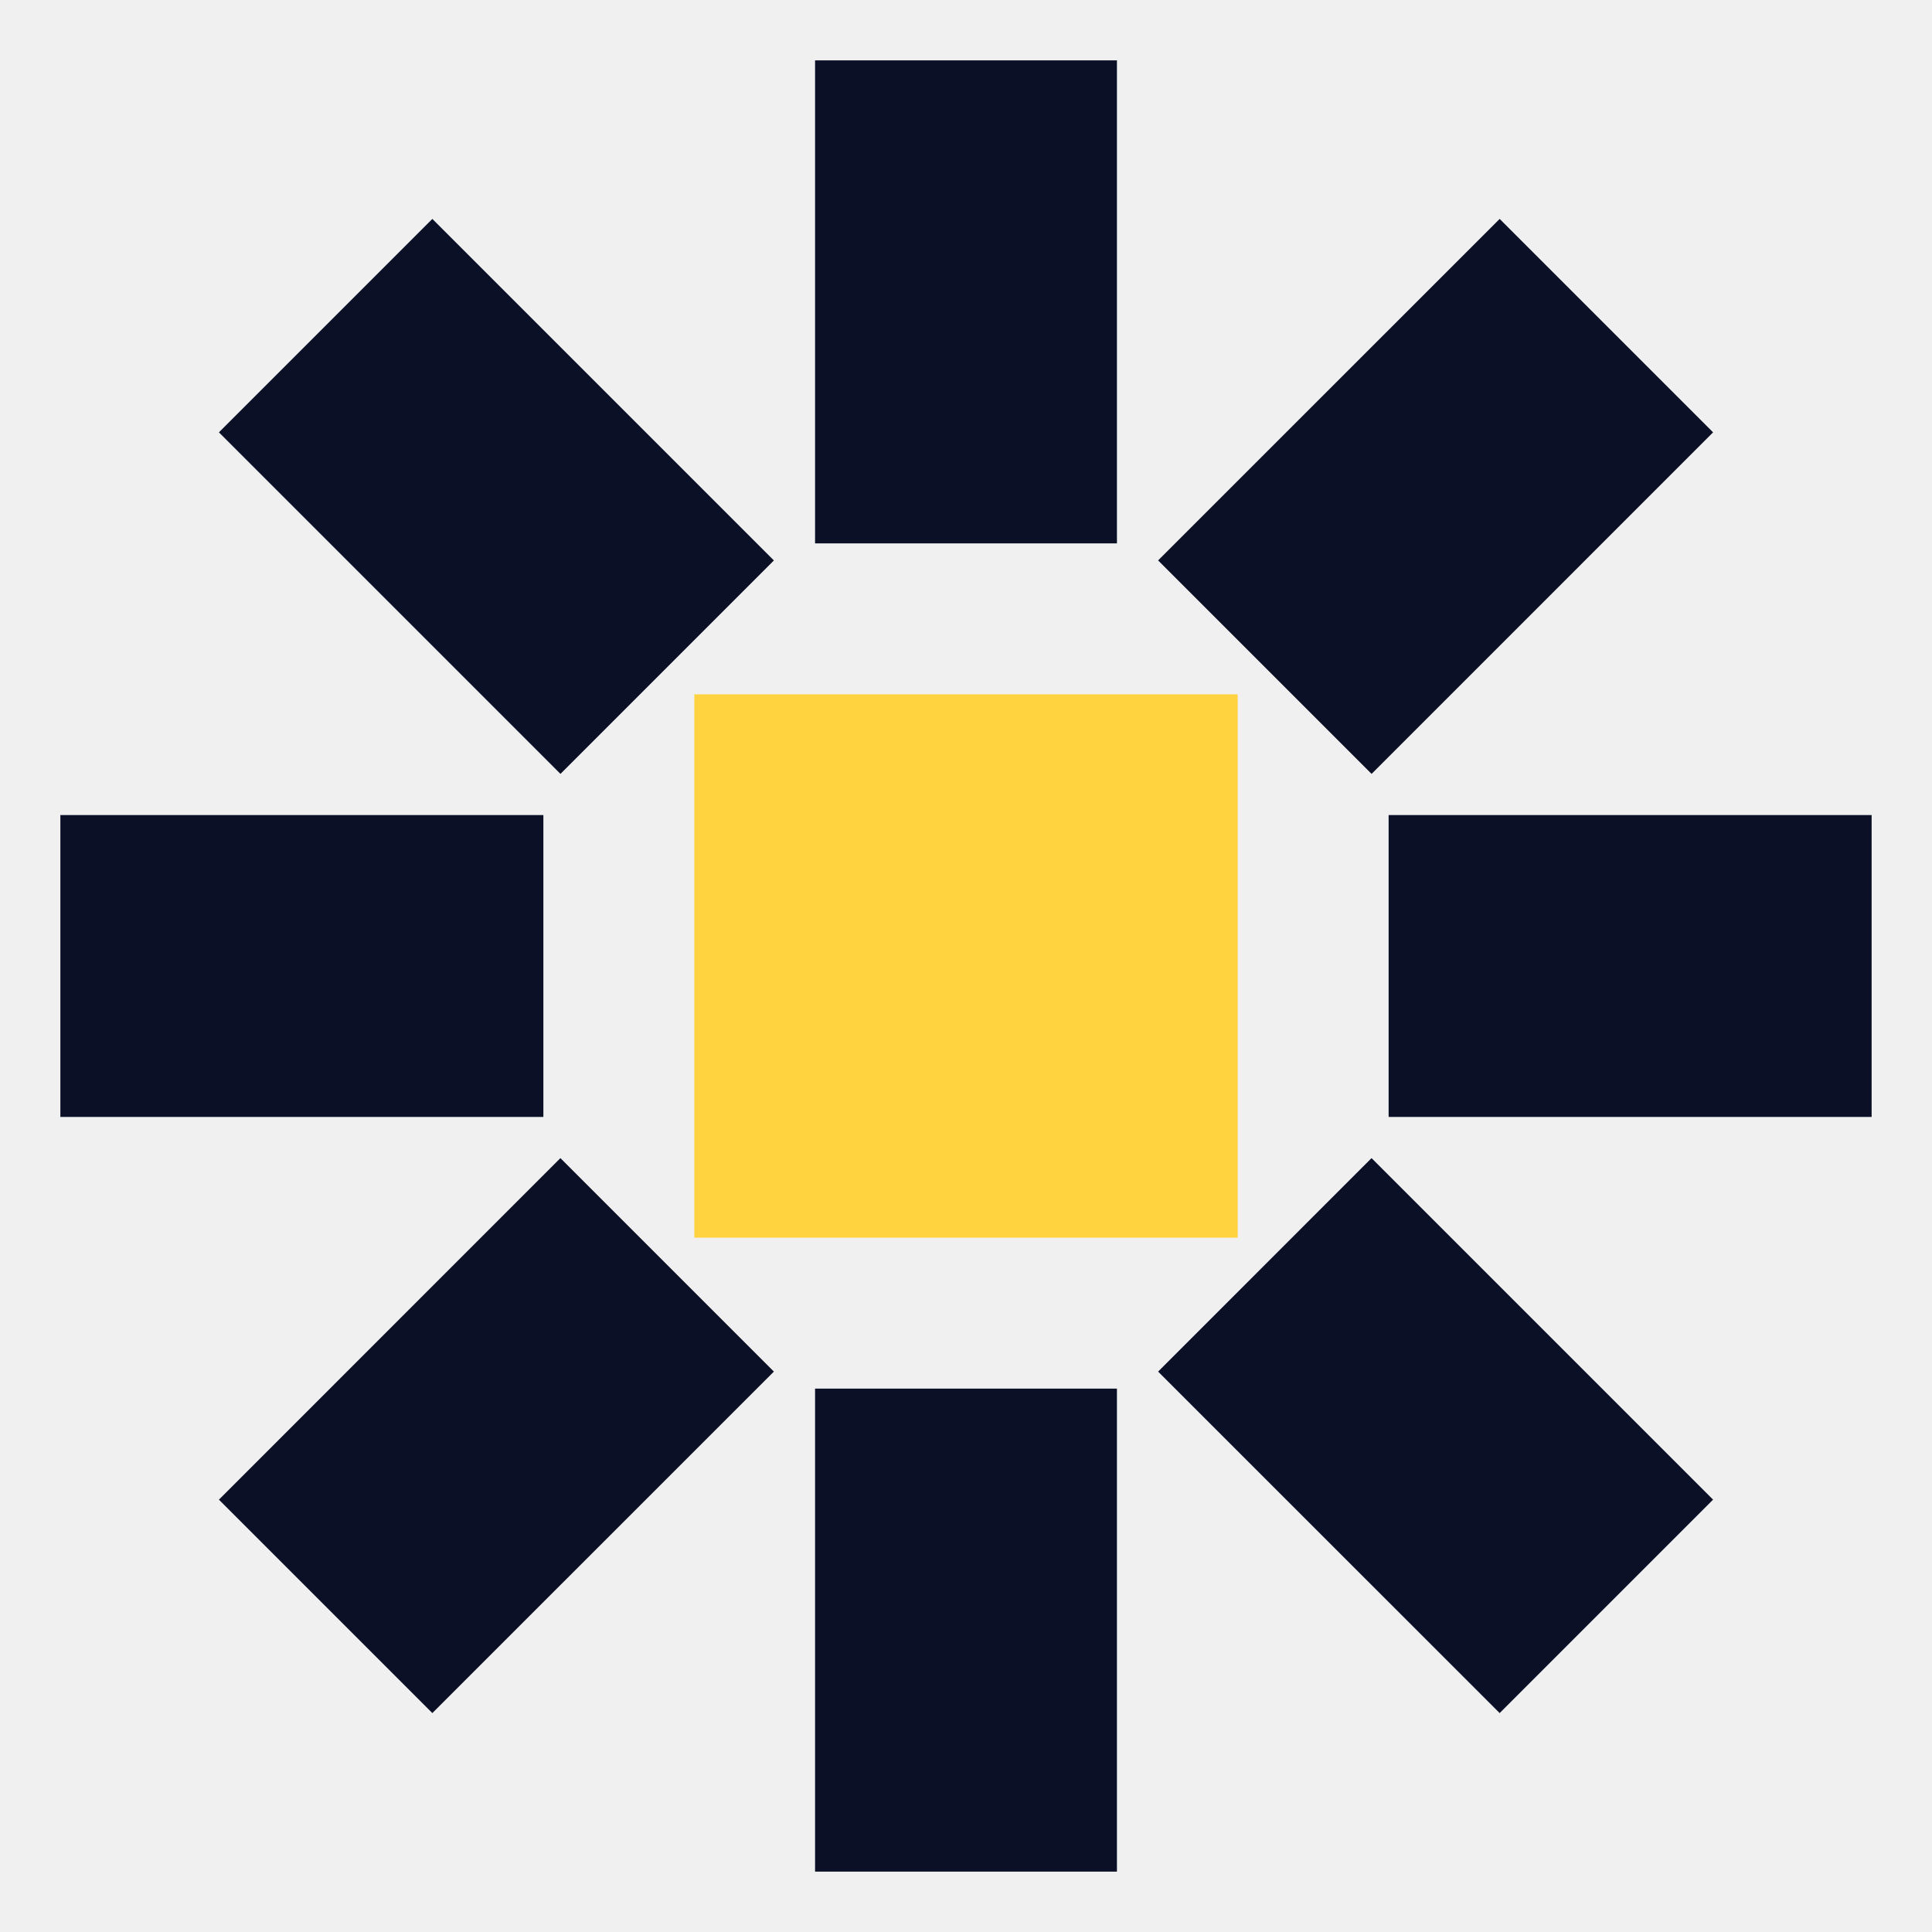
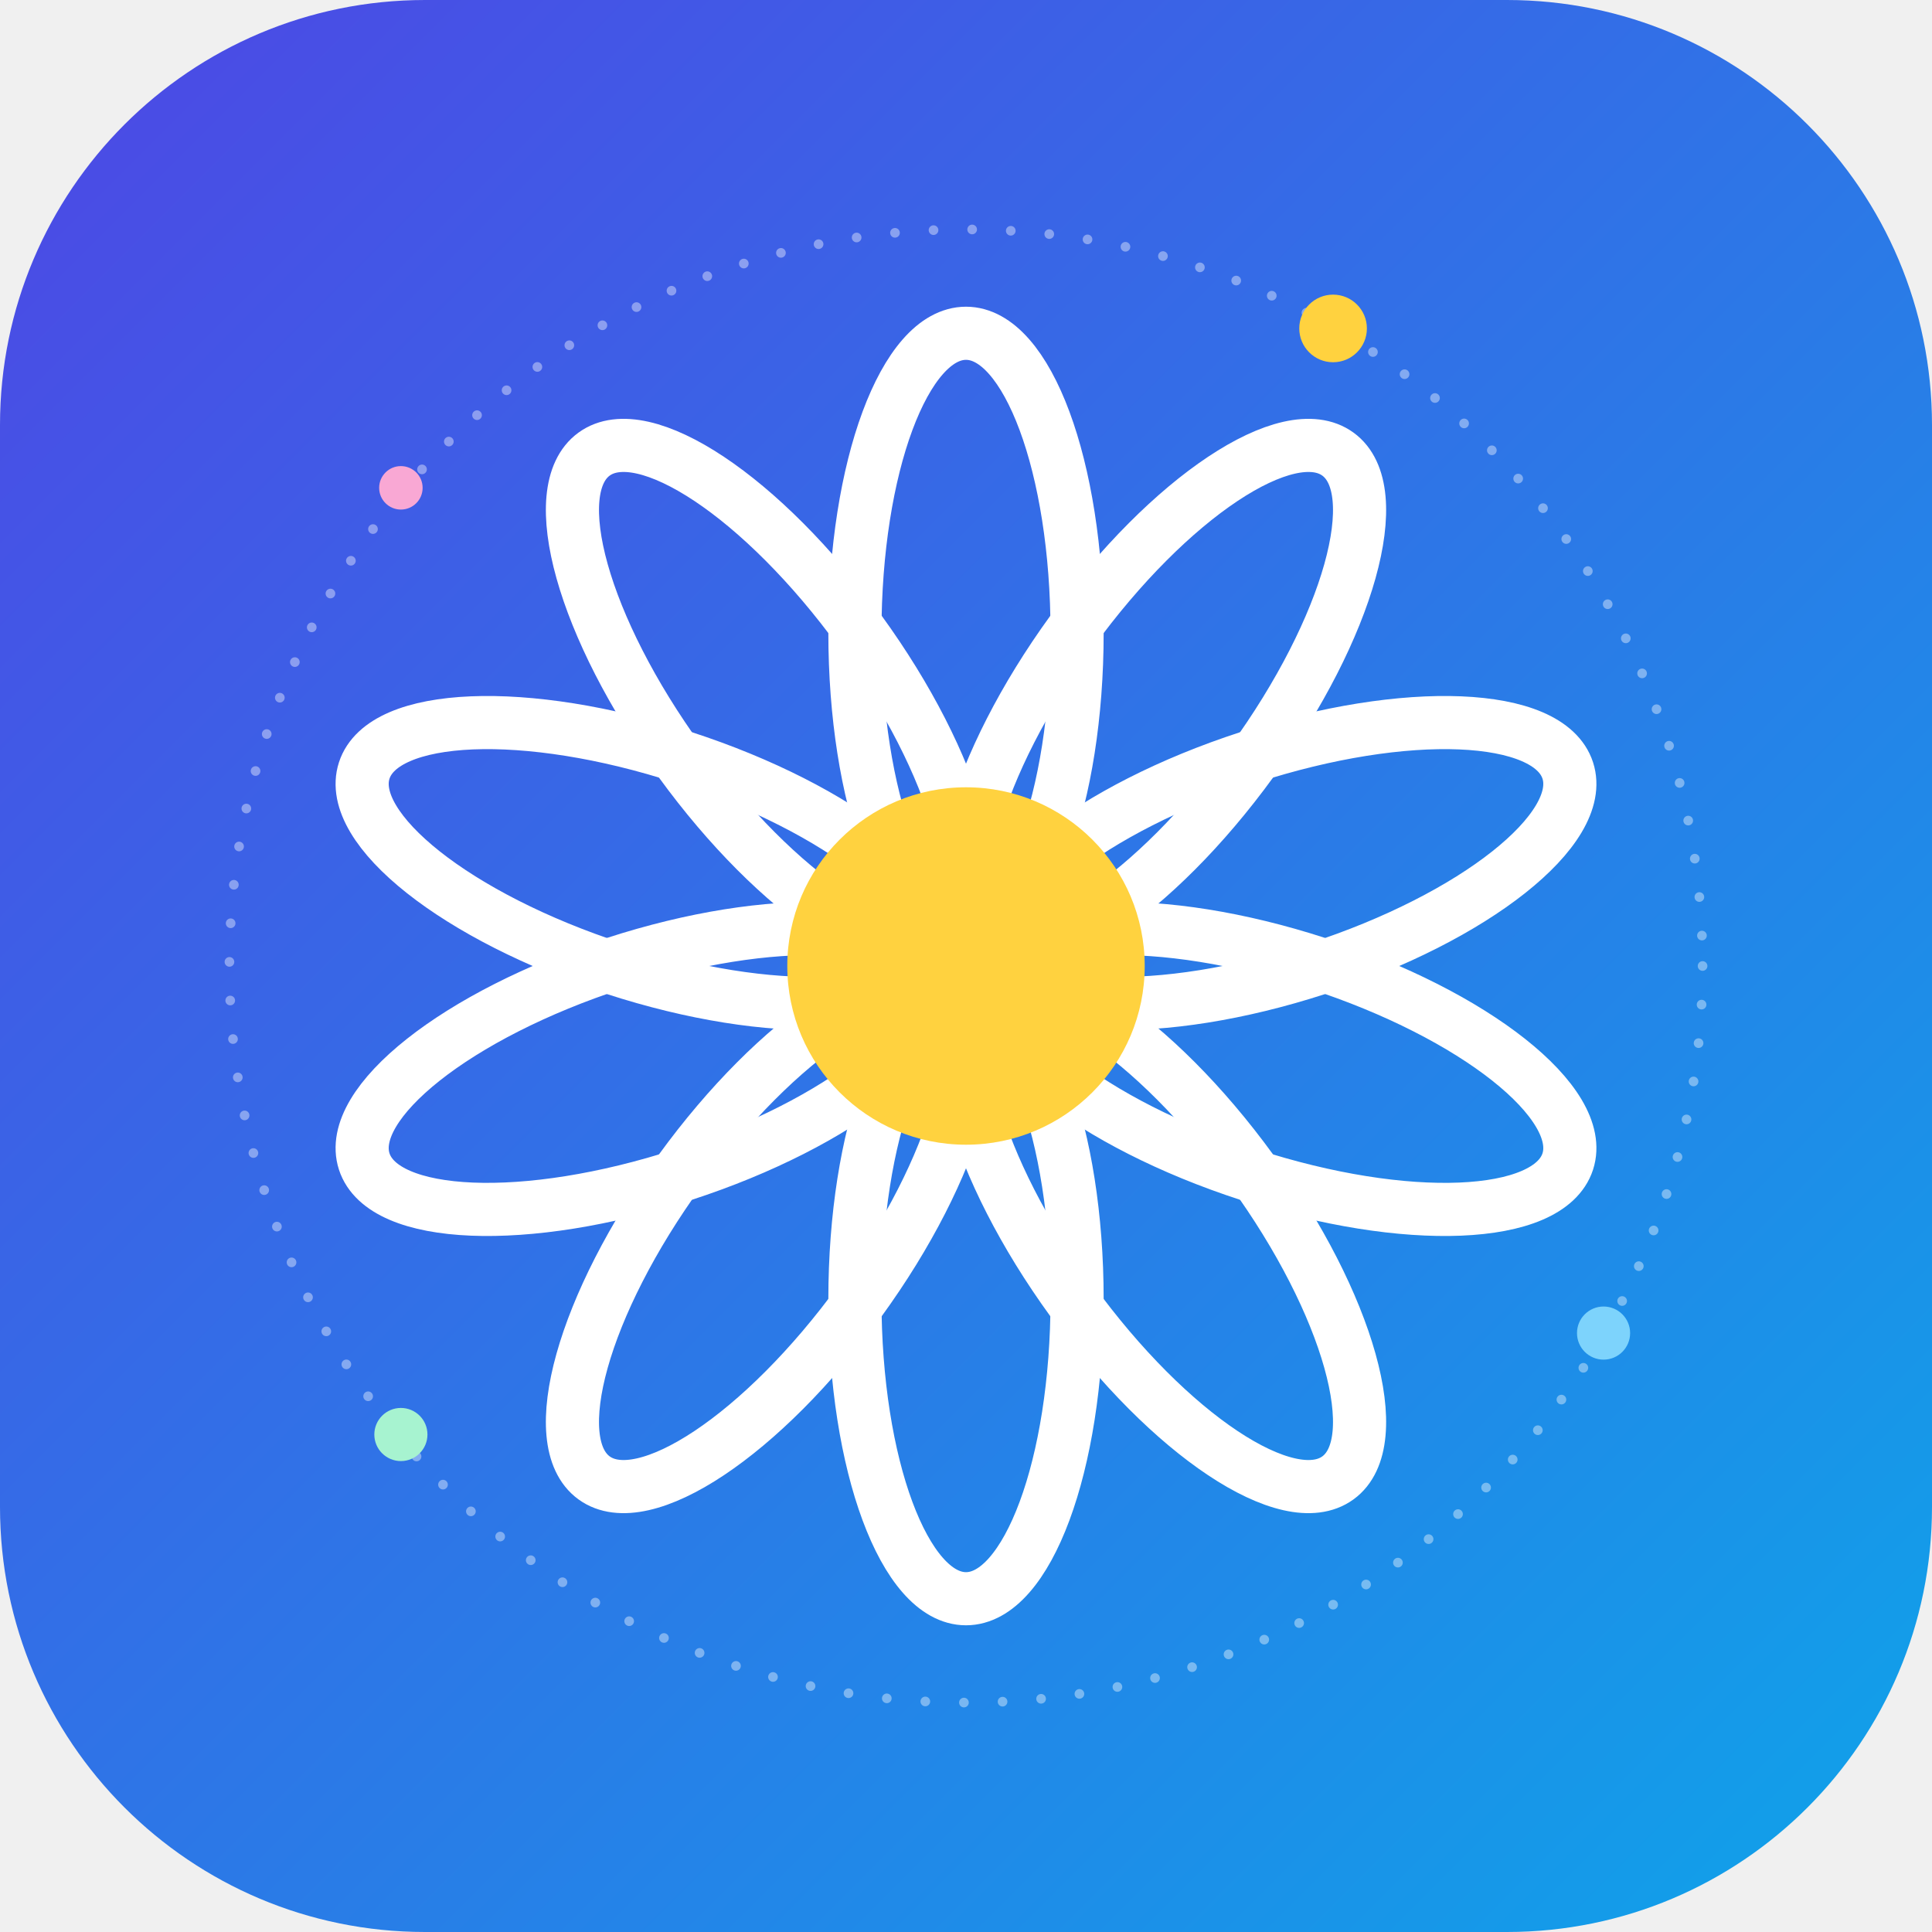
- <svg xmlns="http://www.w3.org/2000/svg" viewBox="0 0 32 32">
-   <style>
-     .petal { fill: #0b1026; }
-     @media (prefers-color-scheme: dark) { .petal { fill: #ffffff; } }
-   </style>
-   <path class="petal" d="M18.5 1H13.5V9H18.5V1Z" />
-   <path class="petal" d="M28.374 7.161L24.839 3.626L19.182 9.282L22.718 12.818L28.374 7.161Z" />
-   <path class="petal" d="M31 18.5V13.5H23V18.5H31Z" />
-   <path class="petal" d="M24.839 28.374L28.374 24.839L22.717 19.182L19.182 22.718L24.839 28.374Z" />
-   <path class="petal" d="M13.5 31H18.5V23H13.5V31Z" />
-   <path class="petal" d="M3.626 24.839L7.161 28.374L12.818 22.718L9.282 19.182L3.626 24.839Z" />
-   <path class="petal" d="M1 13.5L1 18.5H9V13.5L1 13.5Z" />
-   <path class="petal" d="M7.161 3.626L3.626 7.161L9.283 12.818L12.818 9.283L7.161 3.626Z" />
-   <path d="M20.5 11.5H11.5V20.5H20.5V11.5Z" fill="#ffd23f" />
+ <svg xmlns="http://www.w3.org/2000/svg" viewBox="0 0 400 400">
+   <defs>
+     <linearGradient id="bg" x1="0" y1="0" x2="1" y2="1">
+       <stop offset="0" stop-color="#4e46e5" />
+       <stop offset="1" stop-color="#0ea4e9" />
+     </linearGradient>
+   </defs>
+   <rect width="400" height="400" rx="88" fill="url(#bg)" />
+   <circle cx="200" cy="200" r="152.5" fill="none" stroke="#fff" stroke-opacity="0.4" stroke-width="2" stroke-linecap="round" stroke-dasharray="0 8" />
+   <g fill="none" stroke="#fff" stroke-width="11">
+     <ellipse cx="200" cy="131" rx="23" ry="62" />
+     <ellipse cx="200" cy="131" rx="23" ry="62" transform="rotate(36 200 200)" />
+     <ellipse cx="200" cy="131" rx="23" ry="62" transform="rotate(72 200 200)" />
+     <ellipse cx="200" cy="131" rx="23" ry="62" transform="rotate(108 200 200)" />
+     <ellipse cx="200" cy="131" rx="23" ry="62" transform="rotate(144 200 200)" />
+     <ellipse cx="200" cy="131" rx="23" ry="62" transform="rotate(180 200 200)" />
+     <ellipse cx="200" cy="131" rx="23" ry="62" transform="rotate(216 200 200)" />
+     <ellipse cx="200" cy="131" rx="23" ry="62" transform="rotate(252 200 200)" />
+     <ellipse cx="200" cy="131" rx="23" ry="62" transform="rotate(288 200 200)" />
+     <ellipse cx="200" cy="131" rx="23" ry="62" transform="rotate(324 200 200)" />
+   </g>
+   <circle cx="200" cy="200" r="37" fill="#ffd23f" />
+   <circle cx="276" cy="68" r="7" fill="#ffd23f" />
+   <circle cx="83" cy="101" r="4.5" fill="#f9a8d4" />
+   <circle cx="83" cy="297" r="5.5" fill="#a7f3d0" />
+   <circle cx="332" cy="276" r="5.5" fill="#7dd3fc" />
</svg>
